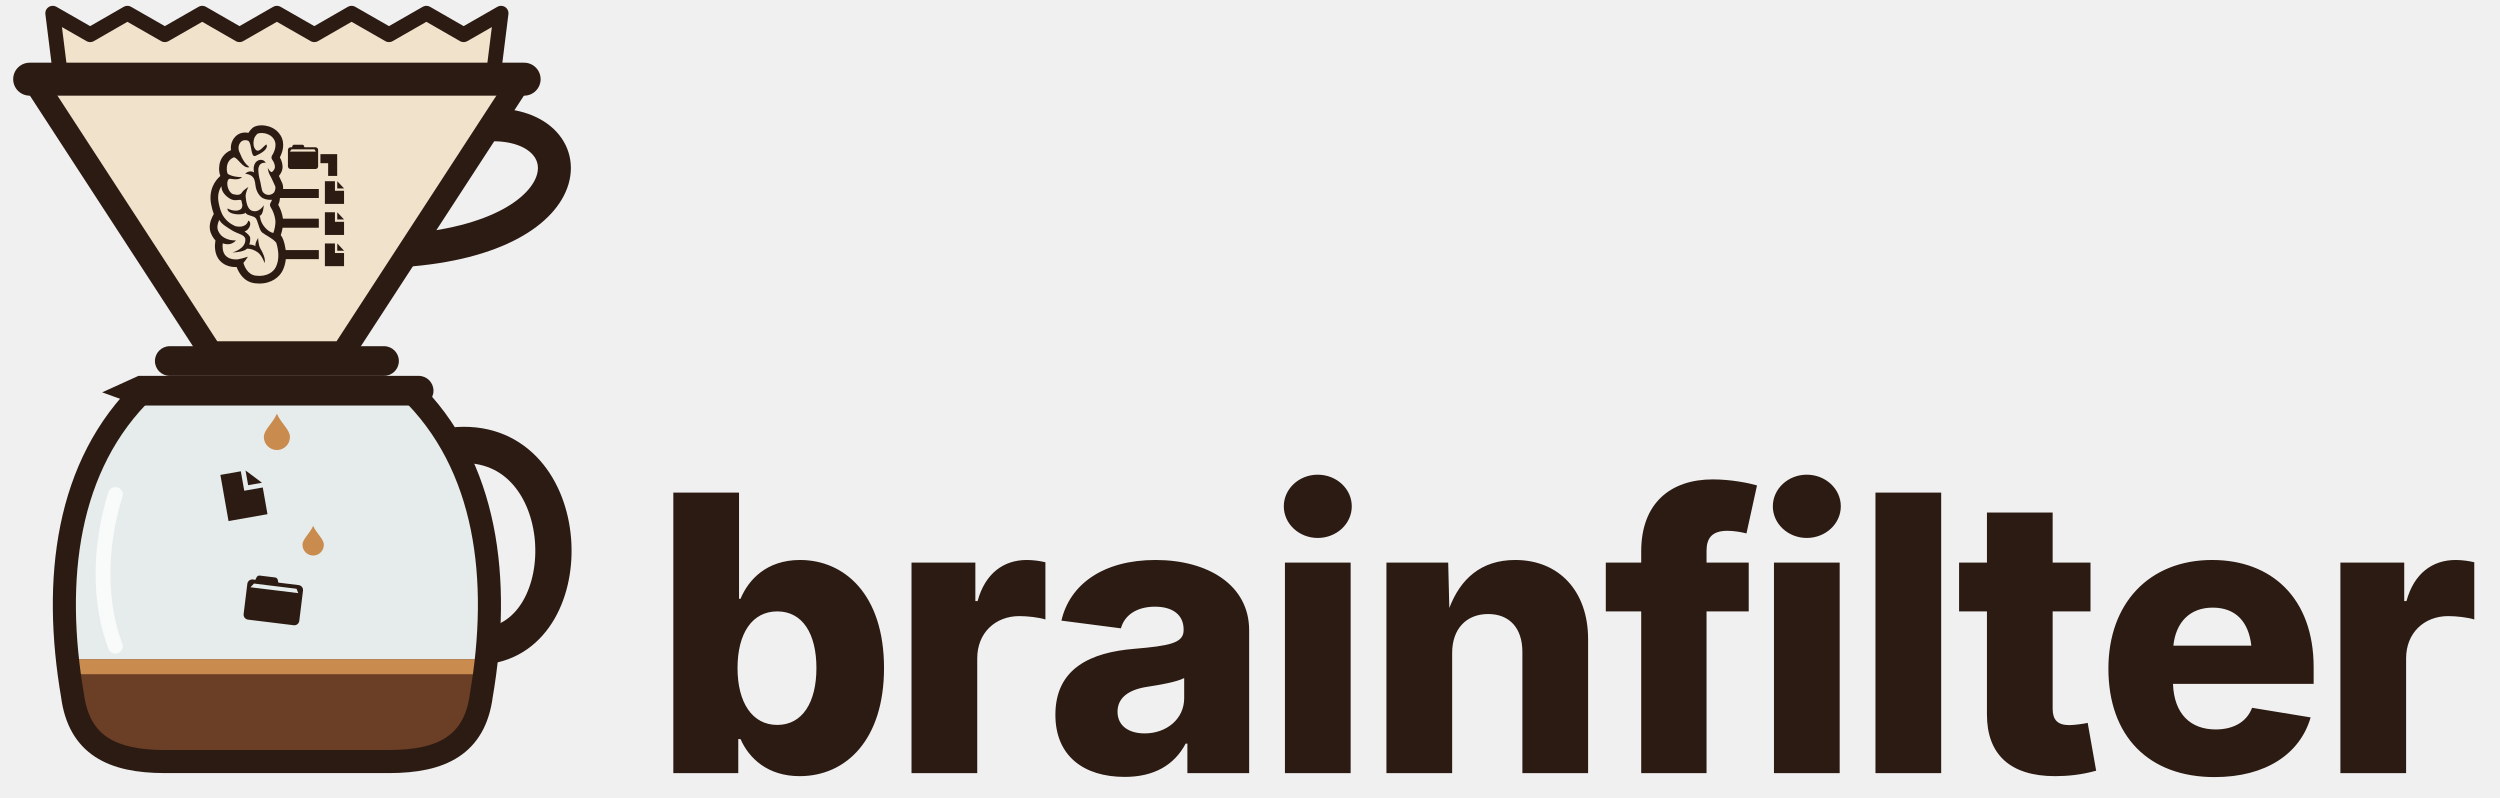
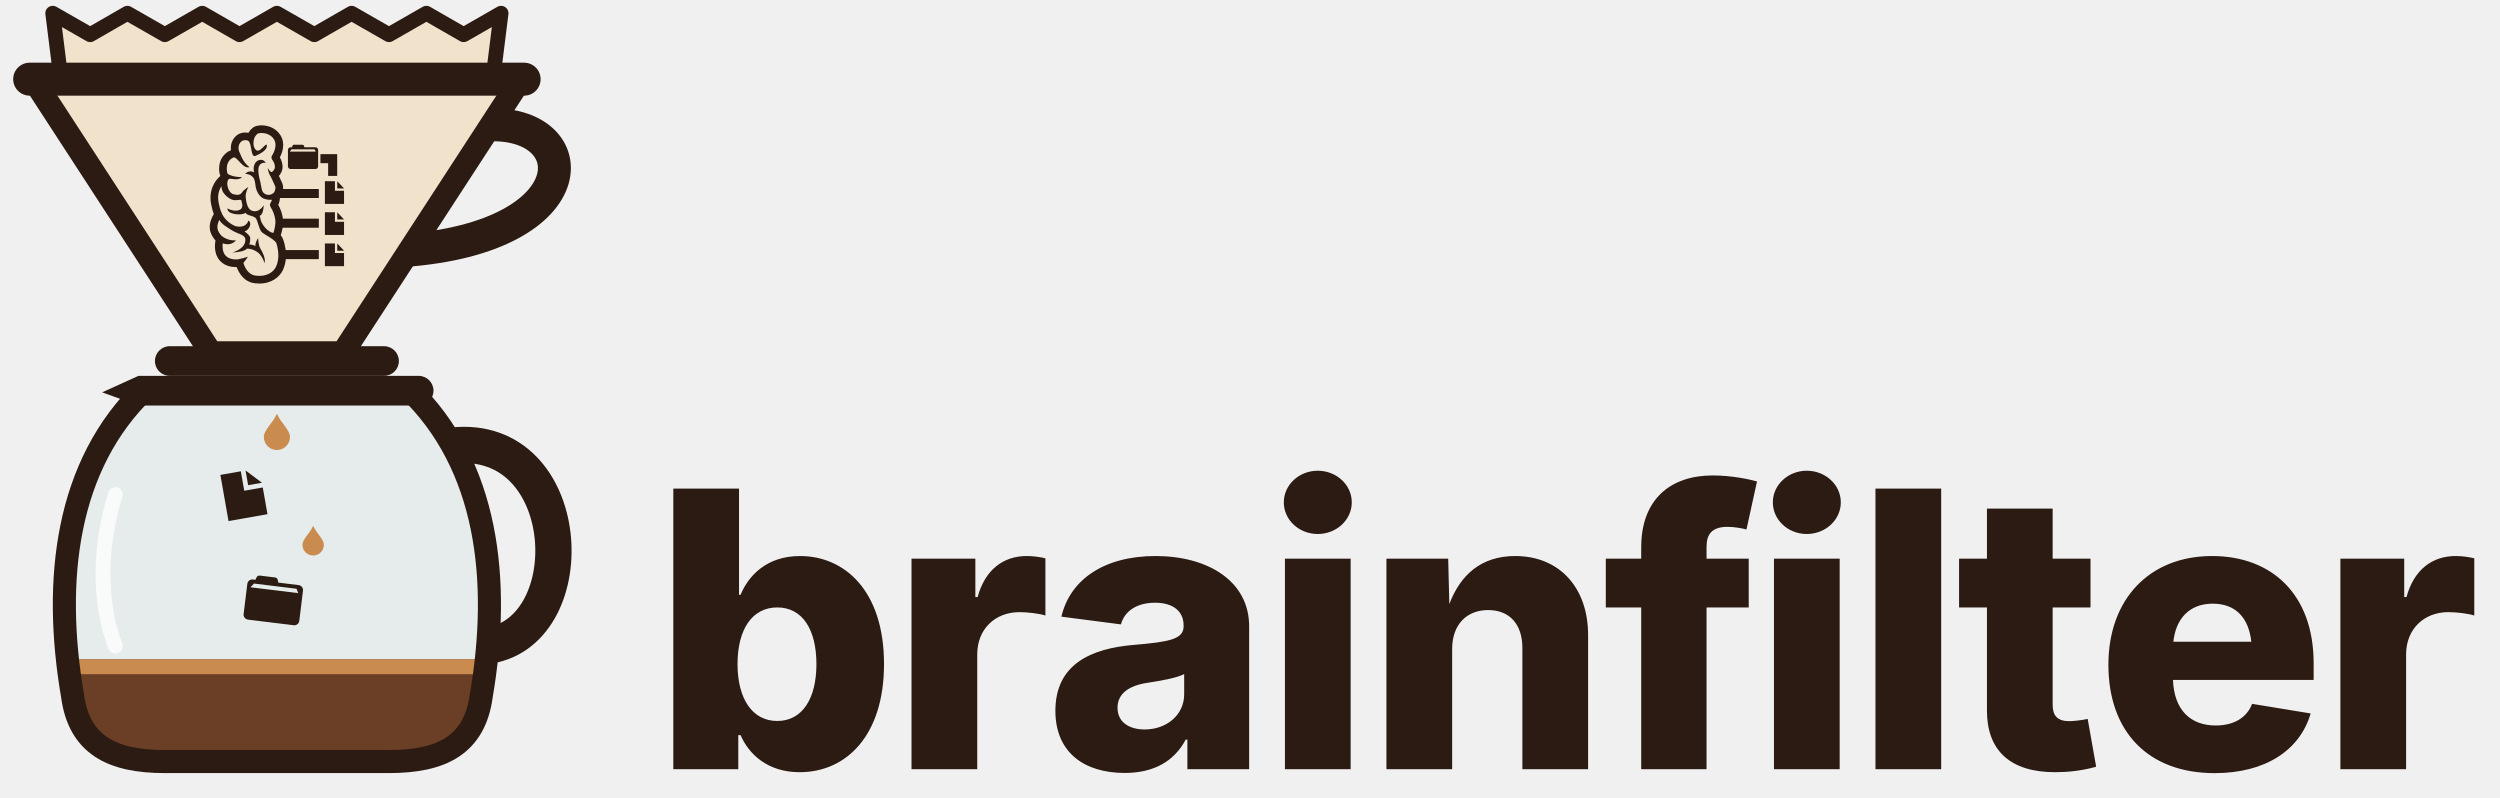
<svg xmlns="http://www.w3.org/2000/svg" viewBox="0 0 752 240" width="752" height="240" role="img" aria-labelledby="title">
  <style>
    .ink{fill:#2b1b13} .ink-s{fill:none;stroke:#2b1b13}
    .cream{fill:#f6ecdd} .paper{fill:#f1e2cb} .crema{fill:#c98b4e} .fixed-ink{fill:#2b1b13}
    .glass{fill:#e6eceb} .coffee{fill:#6b3e26}
    @media (prefers-color-scheme: dark) {
      .ink{fill:#f6ecdd} .ink-s{stroke:#f6ecdd} .cream{fill:#2b1b13} .paper{fill:#cfb28c}
      .glass{fill:#2a3438}
    }
  </style>
  <svg viewBox="80 22 356 484" x="0" y="0" width="176.5" height="240">
    <defs>
      <clipPath id="wm-server-inside">
        <path d="M168 258 C120 304 112 374 124 444 C128 474 148 484 180 484 H316 C348 484 368 474 372 444 C384 374 376 304 328 258 Z" />
      </clipPath>
    </defs>
    <g stroke-linejoin="round">
      <path class="ink-s" stroke-width="22" stroke-linecap="round" d="M358 292 C430 288 434 408 374 414" />
      <path class="glass" d="M168 258 C120 304 112 374 124 444 C128 474 148 484 180 484 H316 C348 484 368 474 372 444 C384 374 376 304 328 258 Z" />
      <g clip-path="url(#wm-server-inside)">
        <rect class="coffee" x="104" y="422" width="288" height="72" />
        <rect class="crema" x="104" y="422" width="288" height="9" />
      </g>
      <path class="ink-s" stroke-width="14" d="M168 258 C120 304 112 374 124 444 C128 474 148 484 180 484 H316 C348 484 368 474 372 444 C384 374 376 304 328 258 Z" />
      <path d="M150 322 C140 354 140 388 150 414" fill="none" stroke="#fff" stroke-width="9" stroke-linecap="round" opacity=".75" />
      <path class="crema" d="M248 273.0 C250.772 279.16 255.92 282.724 255.92 287.08 A7.92 7.92 0 0 1 240.08 287.08 C240.08 282.724 245.228 279.16 248 273.0Z" />
      <g class="ink" transform="translate(228.0 322.0) rotate(-10) scale(0.9284) translate(-12.93 -15.31)">
        <polygon points="25.85 9.74 25.85 9.77 16.69 9.77 16.69 0 25.85 9.74" />
        <polygon points="13.56 12.9 25.85 12.9 25.85 30.63 0 30.63 0 0 13.56 0 13.56 12.9" />
      </g>
      <path class="crema" d="M270 341.0 C272.268 346.04 276.48 348.956 276.48 352.52 A6.48 6.48 0 0 1 263.52 352.52 C263.52 348.956 267.732 346.04 270 341.0Z" />
      <g class="ink" transform="translate(246.0 386.0) rotate(7) scale(0.8348) translate(-20.36 -16.41)">
        <path transform="translate(-105.6 -26.18)" d="M142.7,29.61H127.82l-.61-1.85A2.3,2.3,0,0,0,125,26.18H113.83a2.3,2.3,0,0,0-2.19,1.6l-.59,1.83h-1.83a3.65,3.65,0,0,0-3.65,3.64V55.31A3.65,3.65,0,0,0,109.22,59H142.7a3.63,3.63,0,0,0,3.63-3.64V33.25A3.63,3.63,0,0,0,142.7,29.61Zm-34.56,5.83,2.23-3H141.5l1.65,3Z" />
      </g>
      <path class="ink" d="M142 260 L164 250 H334 a9 9 0 0 1 0 18 H164 Z" />
      <path class="ink-s" stroke-width="20" stroke-linecap="round" d="M371.8 98 C435.8 92 439.8 166 324.3 174" />
      <path class="paper" d="M100 70 L396 70 L288 236 L208 236 Z" />
      <path class="paper" d="M117 70 L112.0 30 L134.7 43 L157.3 30 L180.0 43 L202.7 30 L225.3 43 L248.0 30 L270.7 43 L293.3 30 L316.0 43 L338.7 30 L361.3 43 L384.0 30 L379 70 Z" />
      <path class="ink-s" stroke-width="9" d="M117 70 L112.0 30 L134.7 43 L157.3 30 L180.0 43 L202.7 30 L225.3 43 L248.0 30 L270.7 43 L293.3 30 L316.0 43 L338.7 30 L361.3 43 L384.0 30 L379 70 Z" />
      <path class="ink-s" stroke-width="14" d="M100 70 L396 70 L288 236 L208 236 Z" />
      <rect class="ink" x="88" y="60" width="320" height="20" rx="10" />
      <rect class="ink" x="174" y="232" width="148" height="18" rx="9" />
      <g class="fixed-ink" transform="translate(207.25 98.00) scale(0.4494)">
        <path d="M147.27,98.15V85.94H99a16.35,16.35,0,0,0-1.1-7.81c-1.37-3.24-3.18-7.09-4.5-9.81,2.73-3.16,5.34-7.95,4.88-13.57a27.26,27.26,0,0,0-3.62-11.52c3-5.72,8-18.19.86-29.78C89.66,3.91,80.08,1.16,74.9.38,67.77-.7,61.14.56,57.6,3.66a26.25,26.25,0,0,0-5.39,6.5C46.34,9,38.3,9.74,32.72,17.42a22.13,22.13,0,0,0-4,16.11A25.47,25.47,0,0,0,12.81,55.59,28,28,0,0,0,14.3,68.36C6.77,74.8-1.95,88,2,107a76.71,76.71,0,0,0,3.47,12.74C2.94,124-1,132.1.22,140.52c1,6.71,4.89,12,7.48,14.9-1,5.81-2.09,18.51,6.18,27.49,6.82,7.37,16.23,8.61,22.51,8.46,2.54,7,9.24,20,24.54,21.85a54.14,54.14,0,0,0,6.06.38c16.88,0,27.45-9.2,31.57-17.82a45.94,45.94,0,0,0,4.15-15.18h44.56V168.39H102.5c-.1-.69-.15-1.35-.27-2-1.52-9.6-3.86-15.09-6.34-18.1a66.62,66.62,0,0,0,2.51-10h48.87V126H98.82v-.09a53.7,53.7,0,0,0-6.34-18.65,21.52,21.52,0,0,0,2.27-9.13ZM23.1,56.47c.7-8.19,5.77-11.76,9.27-13.26,5.62,0,12.41,16,21.17,13.26C48.22,52,44.78,48.14,39.65,35.11c-.09-.24-2.46-6.28,1.41-11.62,3.39-4.67,8.56-3.52,10.71-2.78,5.58,3.13,3,23.47,10.08,20.5s17.58-9,14.84-15.34C73.6,26.22,67.08,38,62.11,33c-4.17-4.17-3.22-12-2-15.62a16.41,16.41,0,0,1,4.25-5.93c.63-.49,4.15-1.67,9.39-.78,3.32.57,9.37,2.38,12.94,8.19,5.84,9.53-2.33,21.49-2.4,21.59a5.23,5.23,0,0,0,.3,6.34A16.9,16.9,0,0,1,88,55.57c.33,4.18-3.94,7.49-4,7.49-2.63.44-5.68-5.6-5.68-5.6a27.46,27.46,0,0,0,4.14,12.08s3.67,7.35,5.88,12.59c.92,2.19.08,5.47-1.39,8.4a.2.2,0,0,1,0-.08c-3.44,3.74-8.61,4.6-12.76,1.87s-3.81-5.83-5.83-15.72a38.21,38.21,0,0,0-1-3.86h0S64.57,61.9,66,56.74c1-3.53,3.39-6.75,9.64-6.18-3.36-5.85-10.46-4.76-13.83-.24-3,4.09-2.92,10.21-1.89,13.16-7-3.83-12.06,1.94-12.06,1.94s6.33.14,10.12,4.16c1.9,2,3,4.53,3.85,12s5.6,15.51,11.48,17.51A27.25,27.25,0,0,0,84,100.53a16,16,0,0,1-1.81,4,5.23,5.23,0,0,0,0,5.8,43.79,43.79,0,0,1,6.3,17c.86,6.5-1.22,14-2.59,18-7.83-1.29-16.46-11.92-17.52-19.37A12.54,12.54,0,0,0,67.29,122h.14c4.87-.51,5.52-14.13,5.52-14.13S66.4,119.41,56.26,115c-5.75-2.59-7.18-12.48-7.75-18.36-.55-5.72,3.49-13,3.71-13.47-.38.23-6.64,4.09-8.59,7.29s-5,4.18-11.62,2.6S21.4,78.61,25.06,73.39a5.28,5.28,0,0,0,.28-.48,3.54,3.54,0,0,0,.27-.32c2.31-1.76,12.12,3.12,18-2.67-13.62,0-19.22-4.35-19.22-4.35C23.76,64.45,22.66,61.63,23.1,56.47ZM89.22,191.33c-3.1,6.51-12,13.47-27,11.64-11.62-1.43-15.81-13.78-16.77-17.24a73.64,73.64,0,0,0,6.1-8.35A114.87,114.87,0,0,1,38,180.94c-3.81.31-11.69.23-16.55-5C17,171.08,17,163.76,17.57,159.27c6.25,2.22,12.54,1.84,17.89-3.87-6.23.19-13.64-1.28-19.49-6.27-1.5-1.52-4.88-5.37-5.52-10-.56-3.9.89-8.21,2.49-11.49,2.65,5.58,10.86,10.21,17.36,14.31,7.26,4.59,17.35,5.56,17.77,11.75.94,13.28-17.51,17.91-17.51,17.91,6.46-.06,16.54-1.52,19.65-5.1,3.84-.38,10,1.44,14.8,5.08,5.92,4.5,9.08,14.44,9.08,14.44,1.62-6.49-2.87-14.91-5.73-19.7s-3-14.15-3-14.15-4.31,6.12-3.73,11.2c-1.51-1.81-5.34-2.34-8.23-2.49A22.57,22.57,0,0,0,54.59,152c-.17-2.62-3.37-5.73-7.6-8.7,6.49-1.85,10.89-12.4,4.87-14.67,0,2-3.37,10.67-17.28,7.47-.8-.4-1.56-.76-2.28-1.11a34.41,34.41,0,0,1-15.59-15.16c-.55-1.22-1-2.36-1.48-3.58-.38-.82-1.51-3.62-3.13-11.4-2.13-10.28.46-17.75,3.74-22.74-.48,8.42,7.79,15.35,13.45,17.93,6.3,2.85,13.2-1.59,13.62,2.15s2,4.72.57,8.89-10,6.16-19.64,1.15c-.29,9,21.22,9.6,24.52,5.73,1.16,3.74,9.33,3.74,13.07,6.75s4.87,16.34,9.31,19.94,13.78,7.6,18.65,13.34c.14.15.25.28.36.42A51.81,51.81,0,0,1,92,168C93.43,176.66,92.48,184.51,89.22,191.33Z" />
        <polygon points="181.32 85.18 181.32 85.21 172.16 85.21 172.16 75.44 181.32 85.18" />
        <polygon points="169.03 88.34 181.32 88.34 181.32 106.07 155.47 106.07 155.47 75.44 169.03 75.44 169.03 88.34" />
        <polygon points="181.32 127.09 181.32 127.13 172.16 127.13 172.16 117.35 181.32 127.09" />
        <polygon points="169.03 130.25 181.32 130.25 181.32 147.99 155.47 147.99 155.47 117.35 169.03 117.35 169.03 130.25" />
        <polygon points="181.32 169.24 181.32 169.28 172.16 169.28 172.16 159.5 181.32 169.24" />
        <polygon points="169.03 172.4 181.32 172.4 181.32 190.13 155.47 190.13 155.47 159.5 169.03 159.5 169.03 172.4" />
        <path d="M142.7,29.61H127.82l-.61-1.85A2.3,2.3,0,0,0,125,26.18H113.83a2.3,2.3,0,0,0-2.19,1.6l-.59,1.83h-1.83a3.65,3.65,0,0,0-3.65,3.64V55.31A3.65,3.65,0,0,0,109.22,59H142.7a3.63,3.63,0,0,0,3.63-3.64V33.25A3.63,3.63,0,0,0,142.7,29.61Zm-34.56,5.83,2.23-3H141.5l1.65,3Z" />
        <polygon points="172.06 38.9 172.06 68.3 159.85 68.3 159.85 51.11 149.43 51.11 149.43 38.9 172.06 38.9" />
      </g>
    </g>
  </svg>
-   <path class="ink" transform="translate(196.02 232.56) scale(0.05664)" d="M786 16C1034 16 1234 -179 1234 -558C1234 -950 1023 -1132 788 -1132C610 -1132 514 -1027 472 -926H464V-1490H115V0H460V-181H472C516 -80 615 16 786 16ZM667 -256C534 -256 456 -375 456 -558C456 -743 534 -859 667 -859C802 -859 875 -740 875 -558C875 -376 801 -256 667 -256ZM1380.04 0H1729.04V-610C1729.04 -744 1824.04 -834 1953.04 -834C1995.04 -834 2058.04 -827 2091.04 -816V-1120C2062.04 -1127 2025.04 -1132 1992.04 -1132C1869.04 -1132 1771.04 -1061 1731.04 -914H1719.04V-1118H1380.04ZM2512.08 20C2667.08 20 2775.08 -42 2836.08 -157H2845.08V0H3173.08V-759C3173.08 -999 2954.08 -1132 2676.08 -1132C2396.08 -1132 2220.08 -1001 2176.08 -810L2492.08 -769C2511.08 -839 2576.08 -884 2673.08 -884C2768.08 -884 2825.08 -840 2825.08 -763V-759C2825.08 -690 2749.08 -676 2560.08 -660C2334.08 -641 2144.08 -558 2144.08 -310C2144.08 -89 2297.08 20 2512.08 20ZM2618.08 -211C2534.08 -211 2474.08 -251 2474.08 -326C2474.08 -400 2532.08 -444 2635.08 -459C2700.08 -469 2788.08 -484 2828.08 -505V-398C2828.08 -288 2735.08 -211 2618.08 -211ZM3363.12 0H3712.12V-1118H3363.12ZM3537.12 -1249C3637.12 -1249 3718.12 -1324 3718.12 -1417C3718.12 -1510 3637.12 -1585 3537.12 -1585C3438.12 -1585 3357.12 -1510 3357.12 -1417C3357.12 -1324 3438.12 -1249 3537.12 -1249ZM4251.16 -638C4251.16 -768 4328.16 -845 4442.16 -845C4556.16 -845 4624.16 -770 4624.16 -644V0H4973.16V-712C4973.16 -965 4820.16 -1132 4586.16 -1132C4405.16 -1132 4295.16 -1032 4236.16 -877L4230.16 -1118H3902.16V0H4251.16ZM5826.2 -1118H5602.2V-1181C5602.2 -1247 5630.2 -1287 5713.2 -1287C5748.2 -1287 5788.2 -1280 5814.2 -1273L5870.2 -1528C5829.2 -1540 5734.2 -1560 5635.2 -1560C5411.2 -1560 5255.2 -1434 5255.2 -1178V-1118H5067.2V-859H5255.2V0H5602.2V-859H5826.2ZM5960.24 0H6309.24V-1118H5960.24ZM6134.24 -1249C6234.24 -1249 6315.24 -1324 6315.24 -1417C6315.24 -1510 6234.24 -1585 6134.24 -1585C6035.24 -1585 5954.24 -1510 5954.24 -1417C5954.24 -1324 6035.24 -1249 6134.24 -1249ZM6848.28 -1490H6499.28V0H6848.28ZM7641.32 -1118H7440.32V-1384H7091.32V-1118H6943.32V-859H7091.32V-311C7091.32 -98 7216.32 16 7453.32 16C7519.32 16 7593.32 9 7671.32 -13L7626.32 -267C7607.32 -262 7553.32 -255 7529.32 -255C7466.32 -255 7440.32 -283 7440.32 -342V-859H7641.32ZM8300.36 21C8571.36 21 8754.36 -102 8810.36 -296L8499.36 -347C8471.36 -272 8400.36 -232 8306.36 -232C8174.36 -232 8085.36 -312 8079.36 -474H8826.36V-562C8826.36 -931 8601.36 -1132 8287.36 -1132C7951.36 -1132 7736.36 -900 7736.36 -555C7736.36 -197 7949.36 21 8300.36 21ZM8081.36 -677C8094.36 -800 8167.36 -879 8290.36 -879C8412.36 -879 8481.36 -804 8495.36 -677ZM8968.4 0H9317.4V-610C9317.4 -744 9412.4 -834 9541.4 -834C9583.4 -834 9646.4 -827 9679.4 -816V-1120C9650.4 -1127 9613.4 -1132 9580.4 -1132C9457.4 -1132 9359.4 -1061 9319.4 -914H9307.4V-1118H8968.4Z" />
+   <path class="ink" transform="translate(196.02 231.37) scale(0.05664)" d="M786 16C1034 16 1234 -179 1234 -558C1234 -950 1023 -1132 788 -1132C610 -1132 514 -1027 472 -926H464V-1490H115V0H460V-181H472C516 -80 615 16 786 16ZM667 -256C534 -256 456 -375 456 -558C456 -743 534 -859 667 -859C802 -859 875 -740 875 -558C875 -376 801 -256 667 -256ZM1380.04 0H1729.04V-610C1729.04 -744 1824.04 -834 1953.04 -834C1995.04 -834 2058.04 -827 2091.04 -816V-1120C2062.04 -1127 2025.04 -1132 1992.04 -1132C1869.04 -1132 1771.04 -1061 1731.04 -914H1719.04V-1118H1380.04ZM2512.08 20C2667.08 20 2775.08 -42 2836.08 -157H2845.08V0H3173.08V-759C3173.08 -999 2954.08 -1132 2676.08 -1132C2396.08 -1132 2220.08 -1001 2176.08 -810L2492.08 -769C2511.08 -839 2576.08 -884 2673.08 -884C2768.08 -884 2825.08 -840 2825.08 -763V-759C2825.08 -690 2749.08 -676 2560.08 -660C2334.08 -641 2144.08 -558 2144.08 -310C2144.08 -89 2297.08 20 2512.08 20ZM2618.08 -211C2534.08 -211 2474.08 -251 2474.08 -326C2474.08 -400 2532.08 -444 2635.08 -459C2700.08 -469 2788.08 -484 2828.08 -505V-398C2828.08 -288 2735.08 -211 2618.08 -211ZM3363.12 0H3712.12V-1118H3363.12ZM3537.12 -1249C3637.12 -1249 3718.12 -1324 3718.12 -1417C3718.12 -1510 3637.12 -1585 3537.12 -1585C3438.12 -1585 3357.12 -1510 3357.12 -1417C3357.12 -1324 3438.12 -1249 3537.12 -1249ZM4251.16 -638C4251.16 -768 4328.16 -845 4442.16 -845C4556.16 -845 4624.16 -770 4624.16 -644V0H4973.16V-712C4973.16 -965 4820.16 -1132 4586.16 -1132C4405.16 -1132 4295.16 -1032 4236.16 -877L4230.16 -1118H3902.16V0H4251.16ZM5826.2 -1118H5602.2V-1181C5602.2 -1247 5630.2 -1287 5713.2 -1287C5748.2 -1287 5788.2 -1280 5814.2 -1273L5870.2 -1528C5829.2 -1540 5734.2 -1560 5635.2 -1560C5411.2 -1560 5255.2 -1434 5255.2 -1178V-1118H5067.2V-859H5255.2V0H5602.2V-859H5826.2ZM5960.24 0H6309.24V-1118H5960.24ZM6134.24 -1249C6234.24 -1249 6315.24 -1324 6315.24 -1417C6315.24 -1510 6234.24 -1585 6134.24 -1585C6035.24 -1585 5954.24 -1510 5954.24 -1417C5954.24 -1324 6035.24 -1249 6134.24 -1249ZM6848.28 -1490H6499.28V0H6848.28ZM7641.32 -1118H7440.32V-1384H7091.32V-1118H6943.32V-859H7091.32V-311C7091.32 -98 7216.32 16 7453.32 16C7519.32 16 7593.32 9 7671.32 -13L7626.32 -267C7607.32 -262 7553.32 -255 7529.32 -255C7466.32 -255 7440.32 -283 7440.32 -342V-859H7641.32ZM8300.36 21C8571.36 21 8754.36 -102 8810.36 -296L8499.36 -347C8471.36 -272 8400.36 -232 8306.36 -232C8174.36 -232 8085.36 -312 8079.36 -474H8826.36V-562C8826.36 -931 8601.36 -1132 8287.36 -1132C7951.36 -1132 7736.36 -900 7736.36 -555C7736.36 -197 7949.36 21 8300.36 21ZM8081.36 -677C8094.36 -800 8167.36 -879 8290.36 -879C8412.36 -879 8481.36 -804 8495.36 -677ZM8968.4 0H9317.4V-610C9317.4 -744 9412.4 -834 9541.4 -834C9583.4 -834 9646.4 -827 9679.4 -816V-1120C9650.4 -1127 9613.4 -1132 9580.4 -1132C9457.4 -1132 9359.4 -1061 9319.4 -914H9307.4V-1118H8968.4Z" />
</svg>
